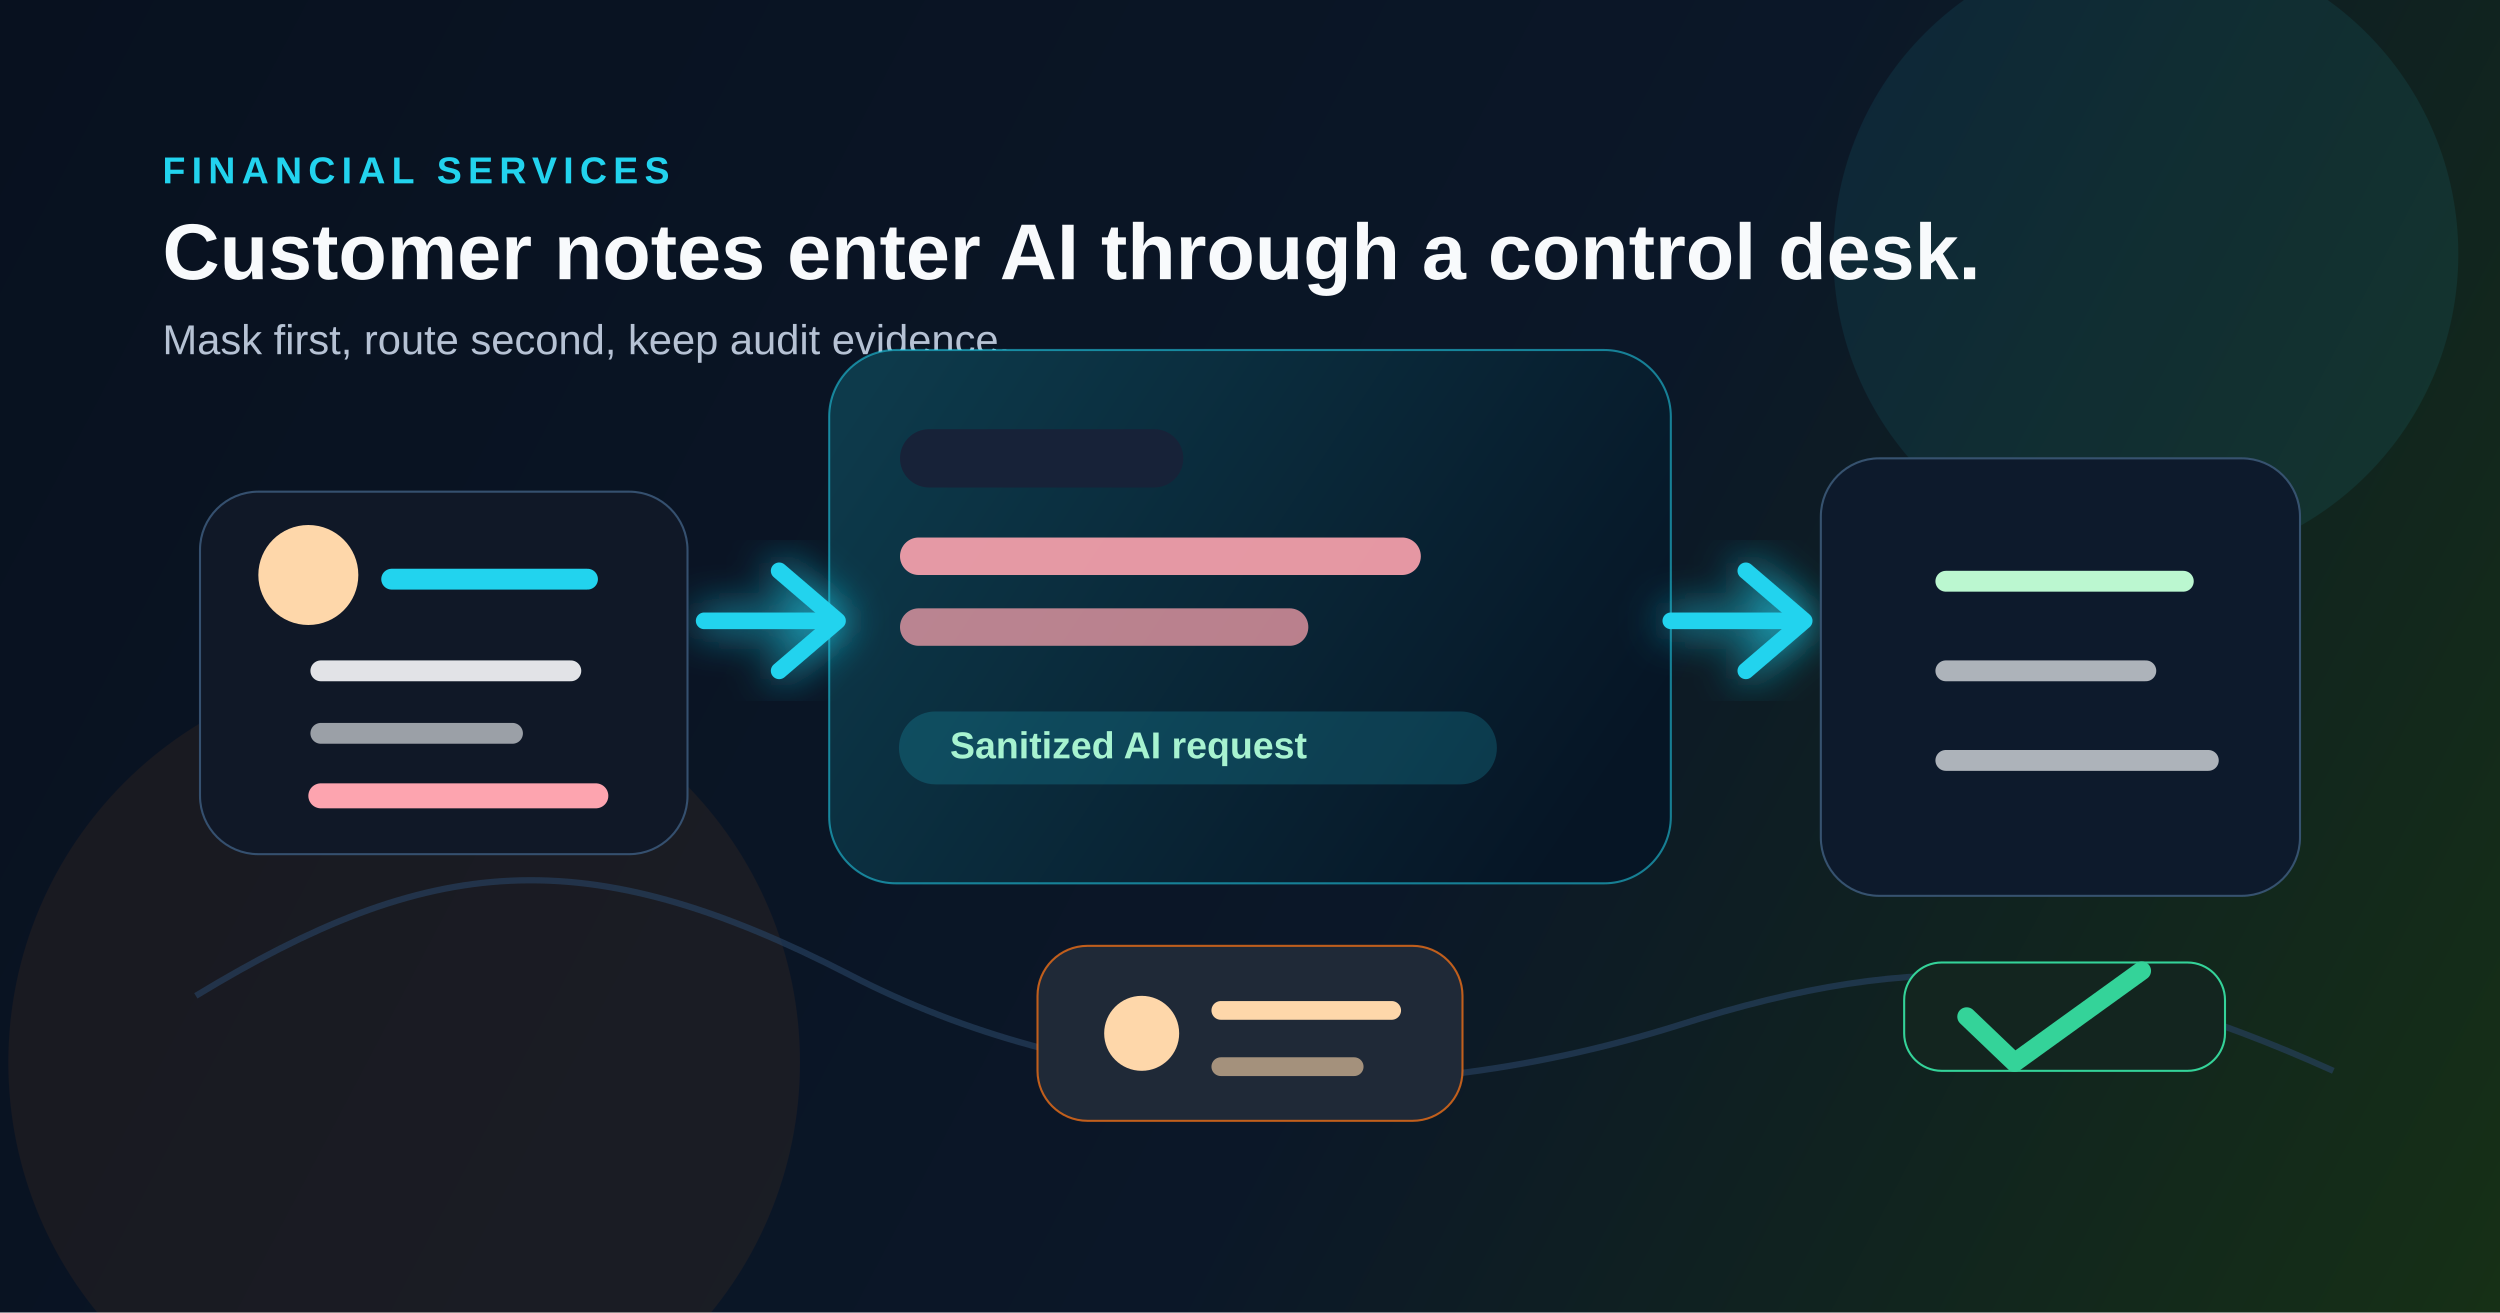
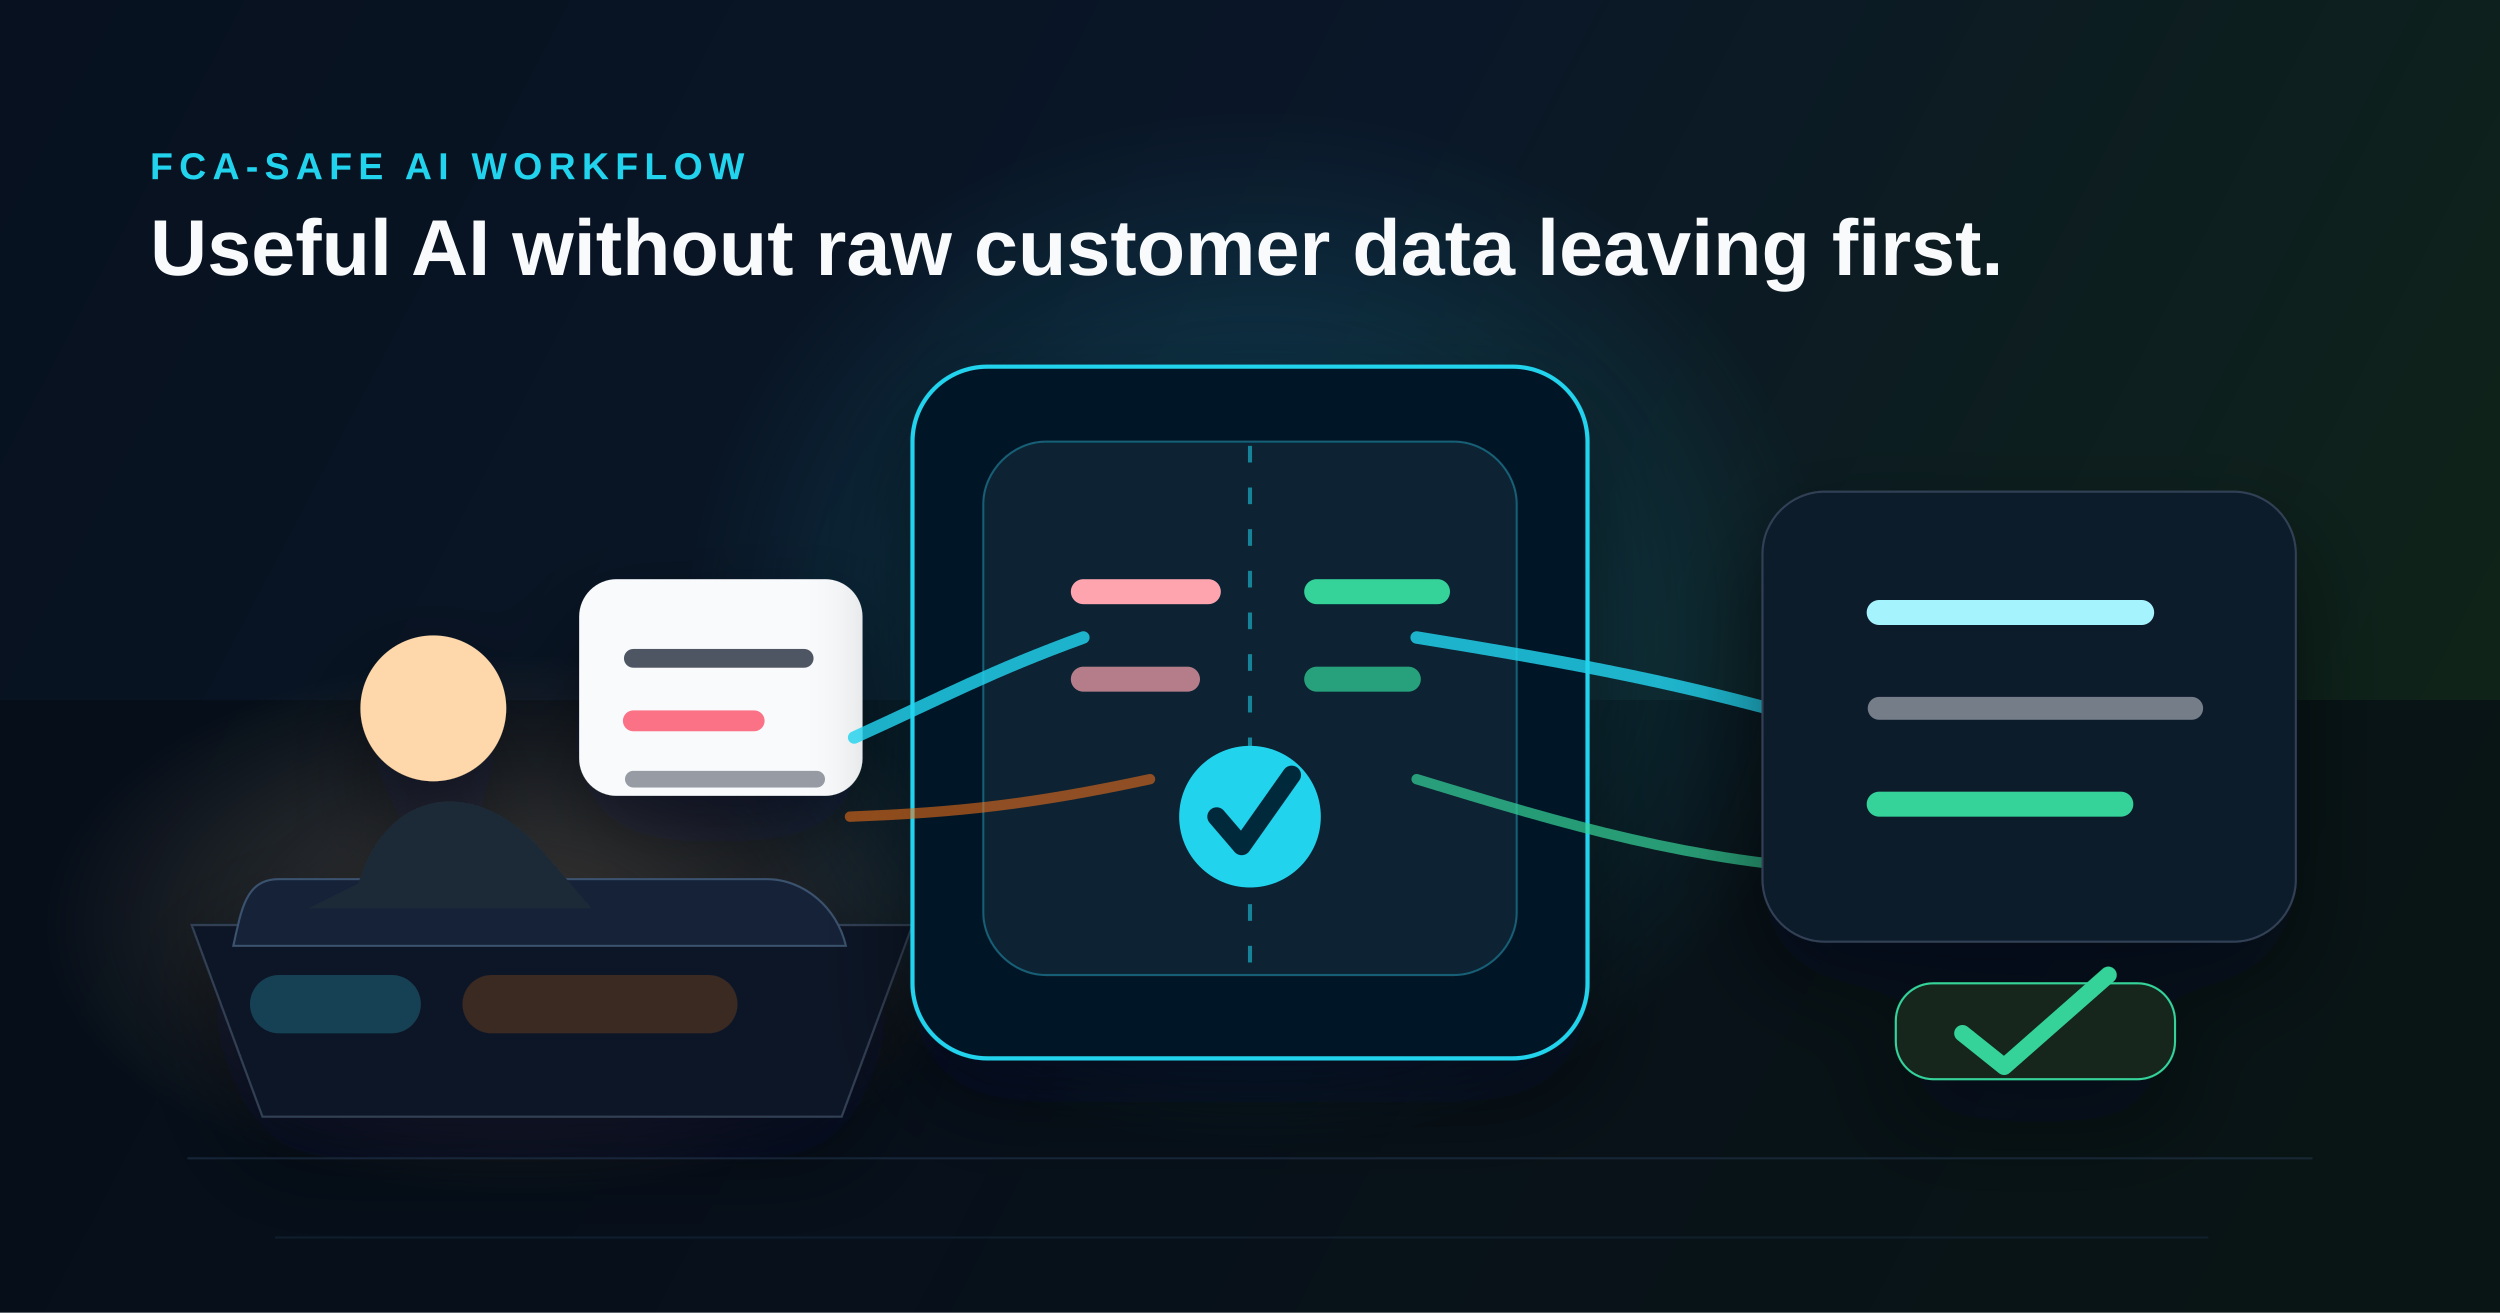
<svg xmlns="http://www.w3.org/2000/svg" width="1200" height="630" viewBox="0 0 1200 630" fill="none" role="img" aria-labelledby="title desc">
  <defs>
    <linearGradient id="bg" x1="0" y1="0" x2="1200" y2="630" gradientUnits="userSpaceOnUse">
-       <stop stop-color="#08111f" />
-       <stop offset=".58" stop-color="#0b1728" />
-       <stop offset="1" stop-color="#163016" />
+       <stop stop-color="#07111f" />
+       <stop offset=".46" stop-color="#0a1728" />
+       <stop offset="1" stop-color="#102615" />
    </linearGradient>
-     <linearGradient id="screen" x1="426" y1="170" x2="760" y2="394" gradientUnits="userSpaceOnUse">
-       <stop stop-color="#0d3a4b" />
-       <stop offset="1" stop-color="#061525" />
-     </linearGradient>
-     <filter id="glow" x="-30%" y="-30%" width="160%" height="160%">
-       <feGaussianBlur stdDeviation="10" result="blur" />
-       <feMerge>
-         <feMergeNode in="blur" />
-         <feMergeNode in="SourceGraphic" />
-       </feMerge>
+     <radialGradient id="gateGlow" cx="0" cy="0" r="1" gradientUnits="userSpaceOnUse" gradientTransform="translate(604 302) scale(276 250)">
+       <stop stop-color="#22d3ee" stop-opacity=".36" />
+       <stop offset=".52" stop-color="#22d3ee" stop-opacity=".13" />
+       <stop offset="1" stop-color="#22d3ee" stop-opacity="0" />
+     </radialGradient>
+     <radialGradient id="deskLight" cx="0" cy="0" r="1" gradientUnits="userSpaceOnUse" gradientTransform="translate(250 444) scale(230 130)">
+       <stop stop-color="#fed7aa" stop-opacity=".24" />
+       <stop offset="1" stop-color="#fed7aa" stop-opacity="0" />
+     </radialGradient>
+     <filter id="shadow" x="-20%" y="-25%" width="140%" height="150%">
+       <feDropShadow dx="0" dy="20" stdDeviation="22" flood-color="#020617" flood-opacity=".48" />
    </filter>
  </defs>
  <rect width="1200" height="630" fill="url(#bg)" />
-   <circle cx="1030" cy="122" r="150" fill="#22d3ee" opacity=".08" />
-   <circle cx="194" cy="510" r="190" fill="#f97316" opacity=".07" />
+   <rect x="0" y="336" width="1200" height="294" fill="#050b14" opacity=".62" />
+   <ellipse cx="250" cy="452" rx="260" ry="138" fill="url(#deskLight)" />
+   <ellipse cx="604" cy="302" rx="300" ry="258" fill="url(#gateGlow)" />
  <g font-family="Arial, sans-serif">
-     <text x="78" y="88" fill="#22d3ee" font-size="18" font-weight="700" letter-spacing="3">FINANCIAL SERVICES</text>
-     <text x="78" y="134" fill="#f8fafc" font-size="38" font-weight="800">Customer notes enter AI through a control desk.</text>
-     <text x="78" y="170" fill="#b6c2d4" font-size="20">Mask first, route second, keep audit evidence.</text>
+     <text x="72" y="86" fill="#22d3ee" font-size="18" font-weight="700" letter-spacing="3">FCA-SAFE AI WORKFLOW</text>
+     <text x="72" y="132" fill="#f8fafc" font-size="38" font-weight="800">Useful AI without raw customer data leaving first.</text>
  </g>
-   <path d="M94 478C206 410 280 402 408 468C516 524 660 538 806 492C922 455 1000 460 1120 514" stroke="#27415f" stroke-width="3" opacity=".65" />
-   <rect x="398" y="168" width="404" height="256" rx="32" fill="url(#screen)" stroke="#22d3ee" stroke-opacity=".55" />
-   <rect x="432" y="206" width="136" height="28" rx="14" fill="#172238" />
-   <rect x="432" y="258" width="250" height="18" rx="9" fill="#fda4af" opacity=".9" />
-   <rect x="432" y="292" width="196" height="18" rx="9" fill="#fda4af" opacity=".72" />
-   <rect x="432" y="342" width="286" height="34" rx="17" fill="#22d3ee" opacity=".18" stroke="#22d3ee" />
-   <text x="456" y="364" fill="#a7f3d0" font-family="Arial, sans-serif" font-size="18" font-weight="700">Sanitized AI request</text>
-   <g filter="url(#glow)">
-     <path d="M338 298H398" stroke="#22d3ee" stroke-width="8" stroke-linecap="round" />
-     <path d="M374 274L402 298L374 322" stroke="#22d3ee" stroke-width="8" stroke-linecap="round" stroke-linejoin="round" />
-     <path d="M802 298H862" stroke="#22d3ee" stroke-width="8" stroke-linecap="round" />
-     <path d="M838 274L866 298L838 322" stroke="#22d3ee" stroke-width="8" stroke-linecap="round" stroke-linejoin="round" />
+   <g filter="url(#shadow)">
+     <path d="M92 444H438L404 536H126L92 444Z" fill="#101827" stroke="#334155" />
+     <path d="M134 422H368C386 422 402 436 406 454H112C116 436 118 422 134 422Z" fill="#172238" stroke="#3b526e" />
+     <circle cx="208" cy="340" r="35" fill="#fed7aa" />
+     <path d="M172 424C186 378 228 372 260 408L284 436H148L172 424Z" fill="#1f2937" />
+     <rect x="278" y="278" width="136" height="104" rx="18" fill="#f8fafc" />
+     <path d="M304 316H386" stroke="#0f172a" stroke-width="9" stroke-linecap="round" opacity=".72" />
+     <path d="M304 346H362" stroke="#fb7185" stroke-width="10" stroke-linecap="round" />
+     <path d="M304 374H392" stroke="#0f172a" stroke-width="8" stroke-linecap="round" opacity=".42" />
+     <rect x="120" y="468" width="82" height="28" rx="14" fill="#22d3ee" opacity=".22" />
+     <rect x="222" y="468" width="132" height="28" rx="14" fill="#f97316" opacity=".18" />
  </g>
-   <g>
-     <rect x="96" y="236" width="234" height="174" rx="28" fill="#101827" stroke="#35506f" />
-     <path d="M154 322H274" stroke="#f8fafc" stroke-width="10" stroke-linecap="round" opacity=".9" />
-     <path d="M154 352H246" stroke="#f8fafc" stroke-width="10" stroke-linecap="round" opacity=".6" />
-     <path d="M154 382H286" stroke="#fda4af" stroke-width="12" stroke-linecap="round" />
-     <circle cx="148" cy="276" r="24" fill="#fed7aa" />
-     <path d="M188 278H282" stroke="#22d3ee" stroke-width="10" stroke-linecap="round" />
+   <g filter="url(#shadow)">
+     <path d="M474 176H726C746 176 762 192 762 212V472C762 492 746 508 726 508H474C454 508 438 492 438 472V212C438 192 454 176 474 176Z" fill="#061525" stroke="#22d3ee" stroke-width="2" />
+     <path d="M502 212H698C714 212 728 226 728 242V438C728 454 714 468 698 468H502C486 468 472 454 472 438V242C472 226 486 212 502 212Z" fill="#082130" stroke="#155e75" />
+     <path d="M600 214V468" stroke="#22d3ee" stroke-width="2" stroke-dasharray="8 12" opacity=".55" />
+     <path d="M520 284H580" stroke="#fda4af" stroke-width="12" stroke-linecap="round" />
+     <path d="M520 326H570" stroke="#fda4af" stroke-width="12" stroke-linecap="round" opacity=".7" />
+     <path d="M632 284H690" stroke="#34d399" stroke-width="12" stroke-linecap="round" />
+     <path d="M632 326H676" stroke="#34d399" stroke-width="12" stroke-linecap="round" opacity=".72" />
+     <circle cx="600" cy="392" r="34" fill="#22d3ee" />
+     <path d="M584 392L596 406L620 372" stroke="#062b3a" stroke-width="9" stroke-linecap="round" stroke-linejoin="round" />
  </g>
-   <g>
-     <rect x="874" y="220" width="230" height="210" rx="28" fill="#0d1a2c" stroke="#36526f" />
-     <path d="M934 279H1048" stroke="#bbf7d0" stroke-width="10" stroke-linecap="round" />
-     <path d="M934 322H1030" stroke="#f8fafc" stroke-width="10" stroke-linecap="round" opacity=".68" />
-     <path d="M934 365H1060" stroke="#f8fafc" stroke-width="10" stroke-linecap="round" opacity=".68" />
-     <rect x="914" y="462" width="154" height="52" rx="18" fill="#13251f" stroke="#34d399" />
-     <path d="M944 488L967 510L1028 466" stroke="#34d399" stroke-width="9" stroke-linecap="round" stroke-linejoin="round" />
+   <path d="M410 354C454 334 476 322 520 306" stroke="#22d3ee" stroke-width="6" stroke-linecap="round" opacity=".82" />
+   <path d="M408 392C460 390 496 386 552 374" stroke="#f97316" stroke-width="5" stroke-linecap="round" opacity=".55" />
+   <path d="M680 306C754 318 810 328 884 350" stroke="#22d3ee" stroke-width="6" stroke-linecap="round" opacity=".82" />
+   <path d="M680 374C752 396 812 414 890 418" stroke="#34d399" stroke-width="5" stroke-linecap="round" opacity=".7" />
+   <g filter="url(#shadow)">
+     <rect x="846" y="236" width="256" height="216" rx="30" fill="#0d1a2c" stroke="#334155" />
+     <path d="M902 294H1028" stroke="#a5f3fc" stroke-width="12" stroke-linecap="round" />
+     <path d="M902 340H1052" stroke="#f8fafc" stroke-width="11" stroke-linecap="round" opacity=".44" />
+     <path d="M902 386H1018" stroke="#34d399" stroke-width="12" stroke-linecap="round" />
+     <rect x="910" y="472" width="134" height="46" rx="18" fill="#13251f" stroke="#34d399" />
+     <path d="M942 496L962 512L1012 468" stroke="#34d399" stroke-width="8" stroke-linecap="round" stroke-linejoin="round" />
  </g>
-   <g>
-     <rect x="498" y="454" width="204" height="84" rx="24" fill="#1f2937" stroke="#f97316" stroke-opacity=".75" />
-     <circle cx="548" cy="496" r="18" fill="#fed7aa" />
-     <path d="M586 485H668" stroke="#fed7aa" stroke-width="9" stroke-linecap="round" />
-     <path d="M586 512H650" stroke="#fed7aa" stroke-width="9" stroke-linecap="round" opacity=".6" />
+   <g opacity=".42">
+     <path d="M90 556H1110" stroke="#2b4260" />
+     <path d="M132 594H1060" stroke="#1d3048" />
  </g>
</svg>
